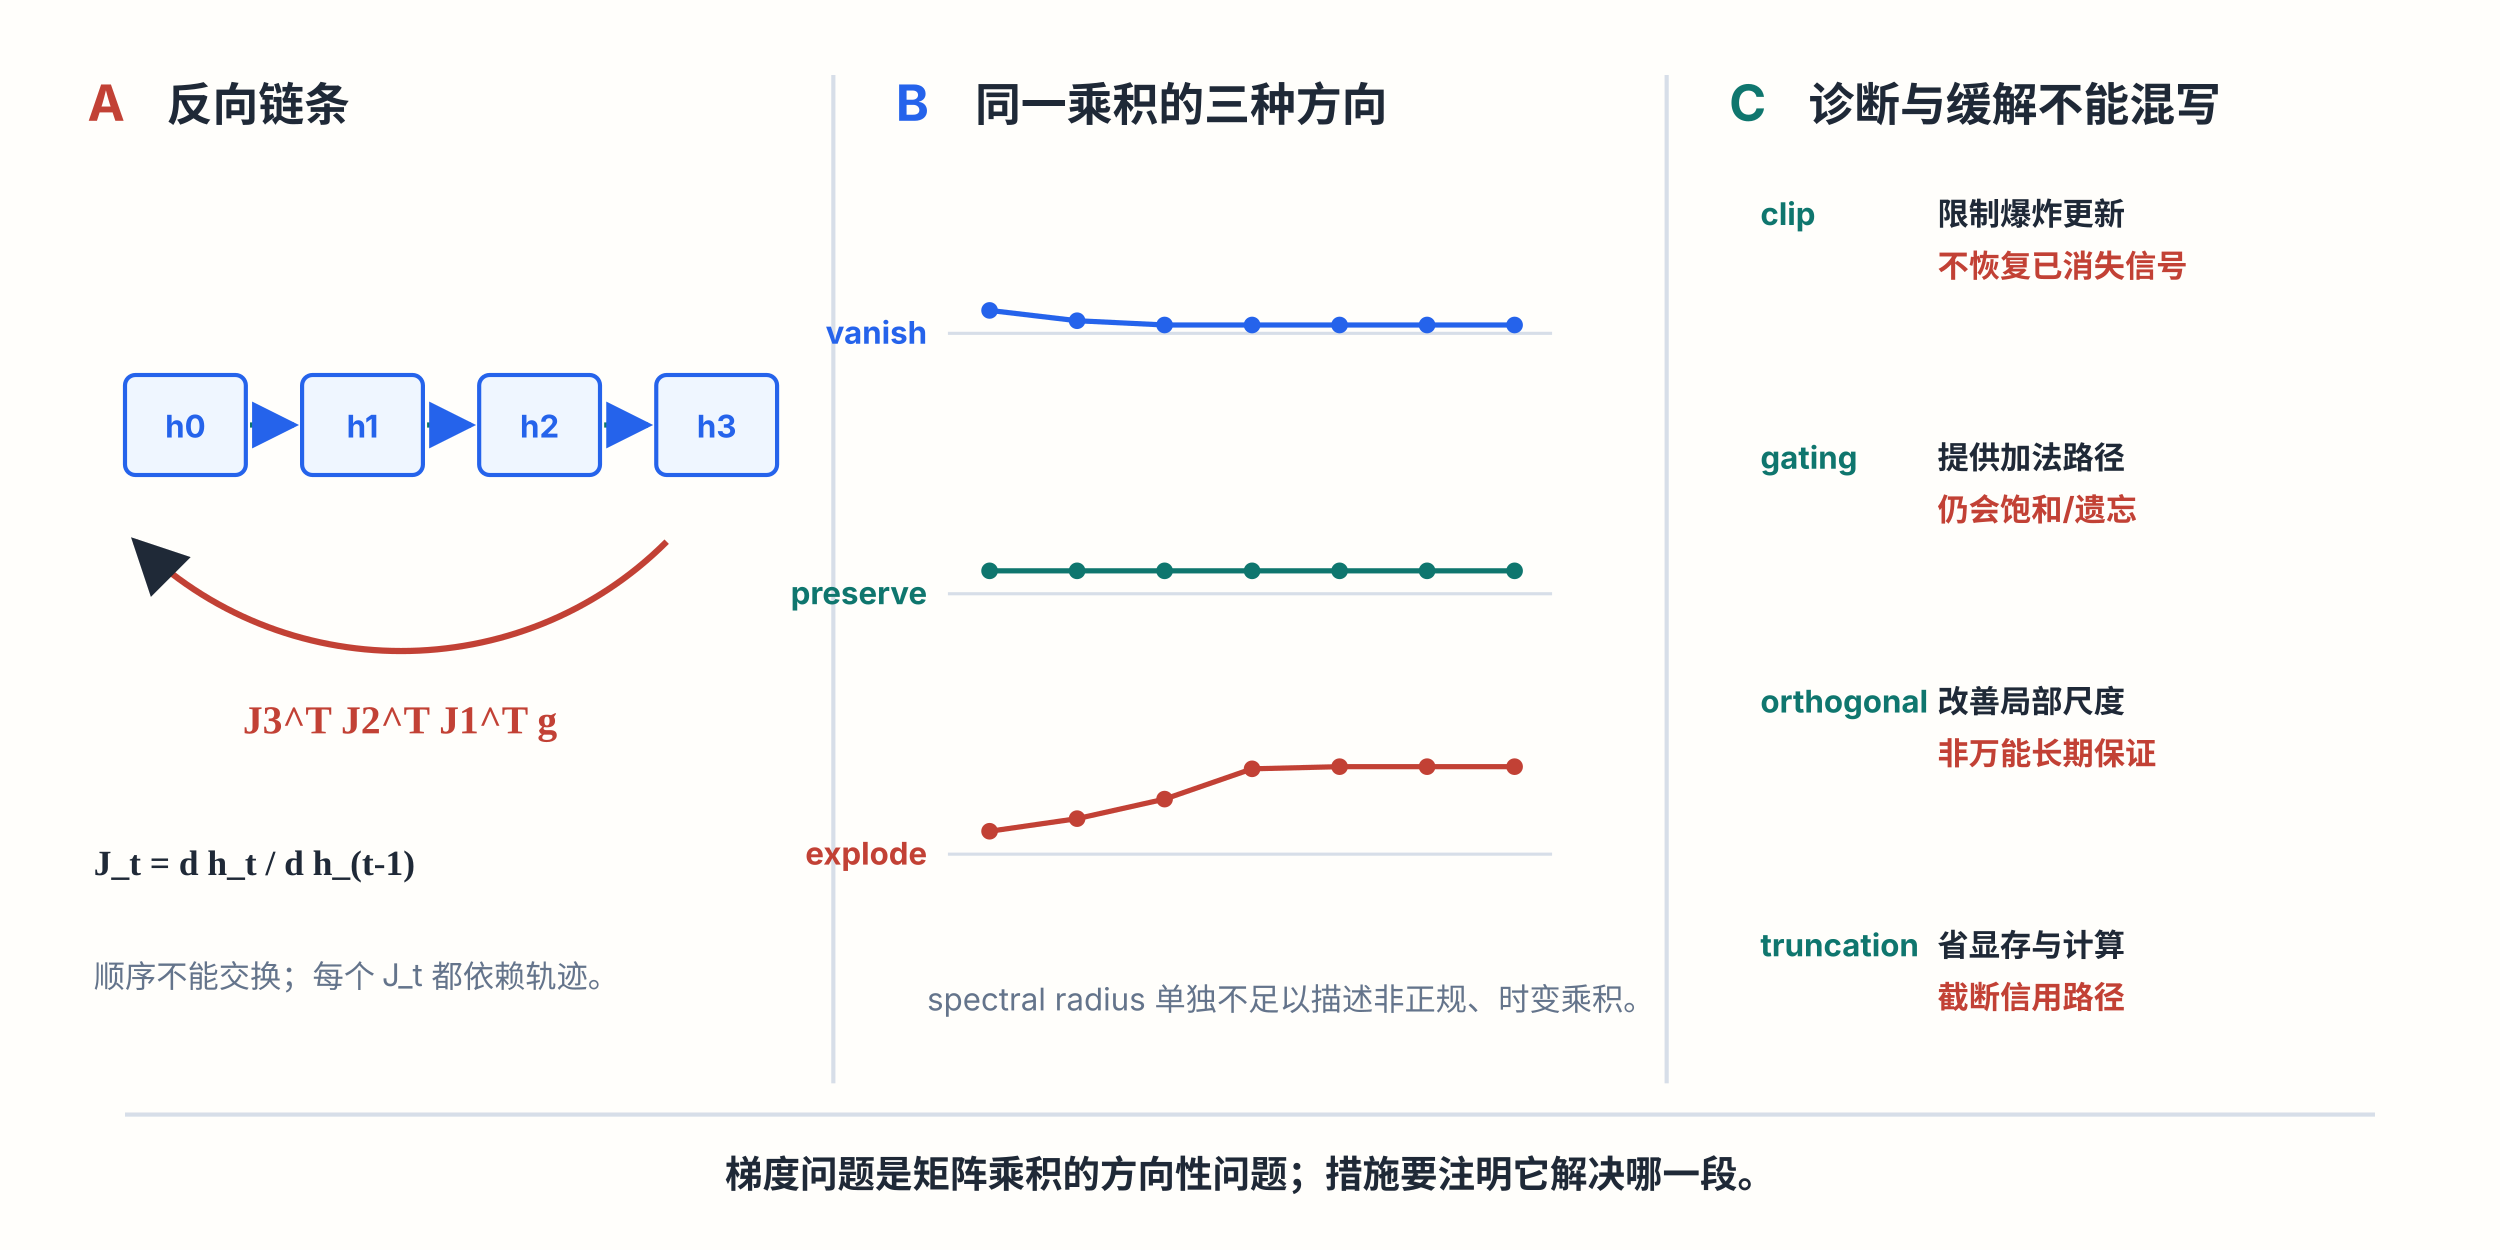
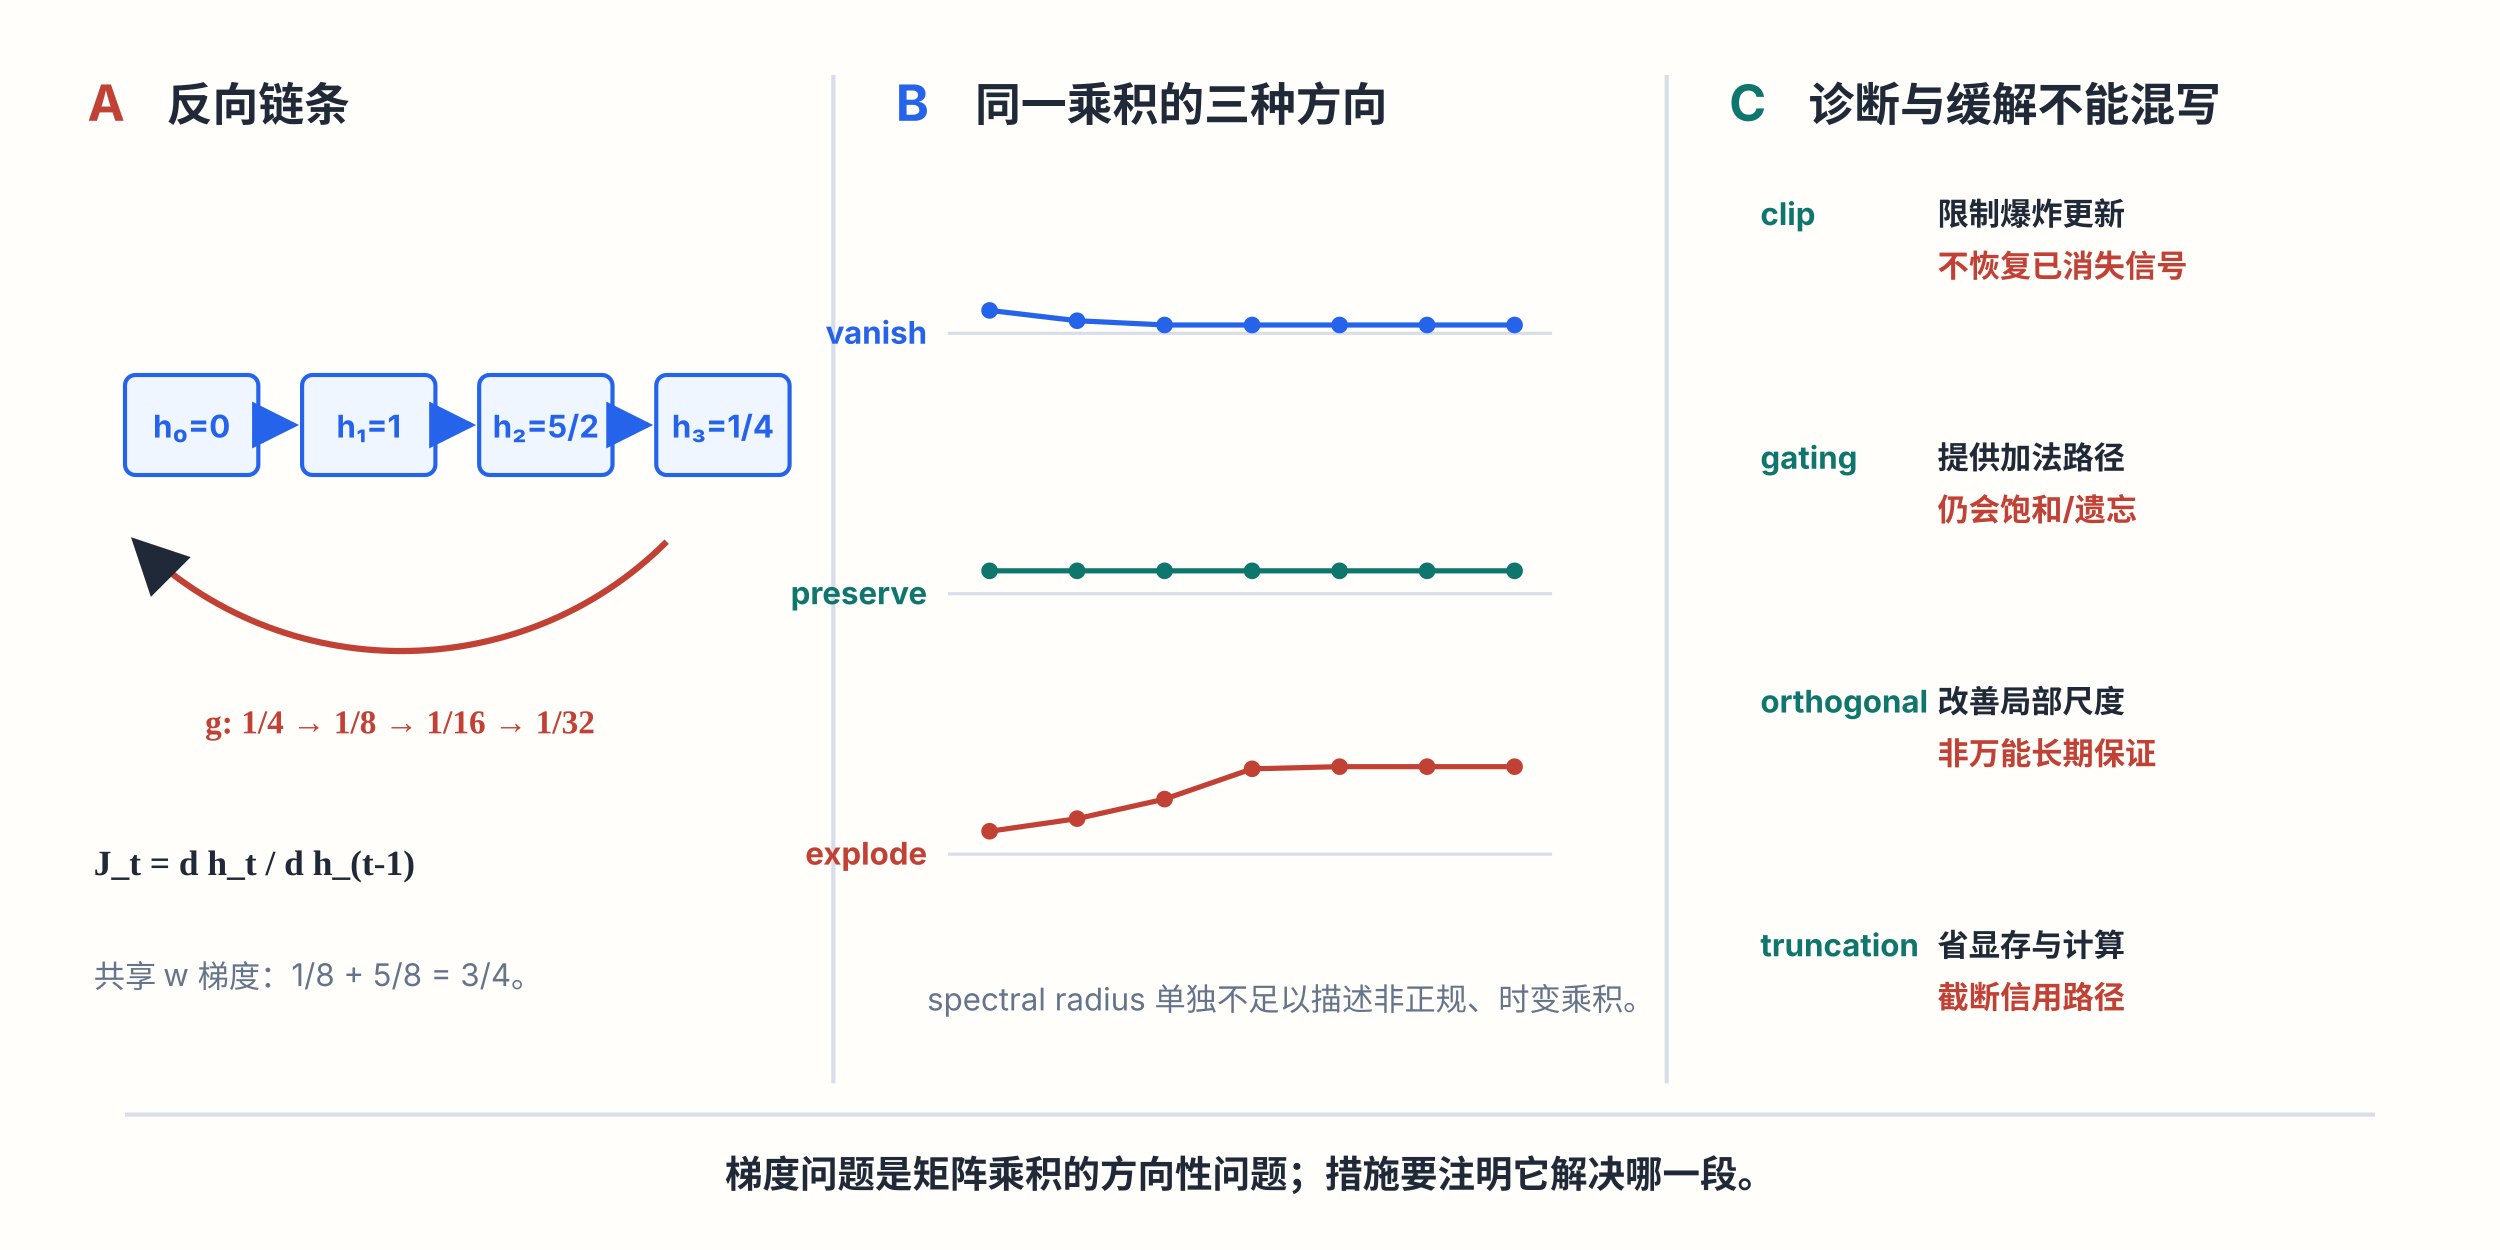
<svg xmlns="http://www.w3.org/2000/svg" width="1200" height="600" viewBox="0 0 1200 600" role="img" aria-labelledby="title desc">
  <defs>
    <marker id="a0" markerWidth="9" markerHeight="9" refX="8" refY="4.5" orient="auto">
      <path d="M0 0L9 4.5L0 9Z" fill="#C24135" />
    </marker>
    <marker id="a1" markerWidth="9" markerHeight="9" refX="8" refY="4.5" orient="auto">
      <path d="M0 0L9 4.5L0 9Z" fill="#2563EB" />
    </marker>
    <marker id="a2" markerWidth="9" markerHeight="9" refX="8" refY="4.5" orient="auto">
      <path d="M0 0L9 4.5L0 9Z" fill="#0F766E" />
    </marker>
    <marker id="a3" markerWidth="9" markerHeight="9" refX="8" refY="4.5" orient="auto">
      <path d="M0 0L9 4.5L0 9Z" fill="#1F2937" />
    </marker>
    <style>text{font-family:Inter,"PingFang SC","Noto Sans CJK SC",sans-serif}.math{font-family:STIX Two Text,"Times New Roman",serif}</style>
  </defs>
  <rect width="1200" height="600" fill="#FFFEFB" />
  <line x1="400" y1="36" x2="400" y2="520" stroke="#D7DEE8" stroke-width="2" />
  <line x1="800" y1="36" x2="800" y2="520" stroke="#D7DEE8" stroke-width="2" />
  <text x="42" y="58" font-size="24" font-weight="700" text-anchor="start" fill="#C24135">A</text>
  <text x="80" y="58" font-size="22" font-weight="700" text-anchor="start" fill="#1F2937">反向链条</text>
-   <rect x="60" y="180" width="58" height="48" rx="5" fill="#EFF6FF" stroke="#2563EB" stroke-width="2" />
-   <text x="89" y="210" font-size="15" font-weight="700" text-anchor="middle" fill="#2563EB">h0</text>
-   <line x1="120" y1="204" x2="141" y2="204" stroke="#0F766E" stroke-width="2.5" marker-end="url(#a1)" />
-   <rect x="145" y="180" width="58" height="48" rx="5" fill="#EFF6FF" stroke="#2563EB" stroke-width="2" />
-   <text x="174" y="210" font-size="15" font-weight="700" text-anchor="middle" fill="#2563EB">h1</text>
-   <line x1="205" y1="204" x2="226" y2="204" stroke="#0F766E" stroke-width="2.5" marker-end="url(#a1)" />
-   <rect x="230" y="180" width="58" height="48" rx="5" fill="#EFF6FF" stroke="#2563EB" stroke-width="2" />
-   <text x="259" y="210" font-size="15" font-weight="700" text-anchor="middle" fill="#2563EB">h2</text>
-   <line x1="290" y1="204" x2="311" y2="204" stroke="#0F766E" stroke-width="2.5" marker-end="url(#a1)" />
-   <rect x="315" y="180" width="58" height="48" rx="5" fill="#EFF6FF" stroke="#2563EB" stroke-width="2" />
-   <text x="344" y="210" font-size="15" font-weight="700" text-anchor="middle" fill="#2563EB">h3</text>
+   <rect x="60" y="180" width="64" height="48" rx="5" fill="#EFF6FF" stroke="#2563EB" stroke-width="2" />
+   <text x="92" y="210" font-size="15" font-weight="700" text-anchor="middle" fill="#2563EB">h₀=0</text>
+   <line x1="126" y1="204" x2="141" y2="204" stroke="#0F766E" stroke-width="2.5" marker-end="url(#a1)" />
+   <rect x="145" y="180" width="64" height="48" rx="5" fill="#EFF6FF" stroke="#2563EB" stroke-width="2" />
+   <text x="177" y="210" font-size="15" font-weight="700" text-anchor="middle" fill="#2563EB">h₁=1</text>
+   <line x1="211" y1="204" x2="226" y2="204" stroke="#0F766E" stroke-width="2.5" marker-end="url(#a1)" />
+   <rect x="230" y="180" width="64" height="48" rx="5" fill="#EFF6FF" stroke="#2563EB" stroke-width="2" />
+   <text x="262" y="210" font-size="15" font-weight="700" text-anchor="middle" fill="#2563EB">h₂=5/2</text>
+   <line x1="296" y1="204" x2="311" y2="204" stroke="#0F766E" stroke-width="2.5" marker-end="url(#a1)" />
+   <rect x="315" y="180" width="64" height="48" rx="5" fill="#EFF6FF" stroke="#2563EB" stroke-width="2" />
+   <text x="347" y="210" font-size="15" font-weight="700" text-anchor="middle" fill="#2563EB">h₃=1/4</text>
  <path d="M320 260 C250 330 135 330 65 260" fill="none" stroke="#C24135" stroke-width="3" marker-end="url(#a3)" />
-   <text x="192" y="352" font-size="19" font-weight="700" text-anchor="middle" fill="#C24135" class="math">J3^T J2^T J1^T g</text>
+   <text x="192" y="352" font-size="16" font-weight="700" text-anchor="middle" fill="#C24135" class="math">g: 1/4 → 1/8 → 1/16 → 1/32</text>
  <text x="45" y="420" font-size="17" font-weight="700" text-anchor="start" fill="#1F2937" class="math">J_t = d h_t / d h_(t-1)</text>
-   <text x="45" y="474" font-size="15" font-weight="400" text-anchor="start" fill="#64748B">顺序不能交换；每个 J_t 都依赖轨迹。</text>
+   <text x="45" y="474" font-size="15" font-weight="400" text-anchor="start" fill="#64748B">共享 w 梯度：1/8 + 5/8 = 3/4。</text>
  <text x="430" y="58" font-size="24" font-weight="700" text-anchor="start" fill="#2563EB">B</text>
  <text x="468" y="58" font-size="22" font-weight="700" text-anchor="start" fill="#1F2937">同一乘积的三种方向</text>
  <line x1="455" y1="160" x2="745" y2="160" stroke="#D7DEE8" stroke-width="1.5" />
  <text x="445" y="165" font-size="15" font-weight="700" text-anchor="end" fill="#2563EB">vanish</text>
  <circle cx="475" cy="149.0" r="3.5" fill="#2563EB" stroke="#2563EB" stroke-width="1" />
  <circle cx="517" cy="153.95" r="3.5" fill="#2563EB" stroke="#2563EB" stroke-width="1" />
  <circle cx="559" cy="156" r="3.5" fill="#2563EB" stroke="#2563EB" stroke-width="1" />
  <circle cx="601" cy="156" r="3.5" fill="#2563EB" stroke="#2563EB" stroke-width="1" />
  <circle cx="643" cy="156" r="3.5" fill="#2563EB" stroke="#2563EB" stroke-width="1" />
  <circle cx="685" cy="156" r="3.5" fill="#2563EB" stroke="#2563EB" stroke-width="1" />
  <circle cx="727" cy="156" r="3.5" fill="#2563EB" stroke="#2563EB" stroke-width="1" />
  <path d="M475 149.0 L517 153.95 L559 156 L601 156 L643 156 L685 156 L727 156" fill="none" stroke="#2563EB" stroke-width="2.5" />
  <line x1="455" y1="285" x2="745" y2="285" stroke="#D7DEE8" stroke-width="1.5" />
  <text x="445" y="290" font-size="15" font-weight="700" text-anchor="end" fill="#0F766E">preserve</text>
  <circle cx="475" cy="274.0" r="3.5" fill="#0F766E" stroke="#0F766E" stroke-width="1" />
  <circle cx="517" cy="274.0" r="3.5" fill="#0F766E" stroke="#0F766E" stroke-width="1" />
  <circle cx="559" cy="274.0" r="3.5" fill="#0F766E" stroke="#0F766E" stroke-width="1" />
  <circle cx="601" cy="274.0" r="3.5" fill="#0F766E" stroke="#0F766E" stroke-width="1" />
  <circle cx="643" cy="274.0" r="3.5" fill="#0F766E" stroke="#0F766E" stroke-width="1" />
  <circle cx="685" cy="274.0" r="3.5" fill="#0F766E" stroke="#0F766E" stroke-width="1" />
  <circle cx="727" cy="274.0" r="3.5" fill="#0F766E" stroke="#0F766E" stroke-width="1" />
  <path d="M475 274.0 L517 274.0 L559 274.0 L601 274.0 L643 274.0 L685 274.0 L727 274.0" fill="none" stroke="#0F766E" stroke-width="2.5" />
  <line x1="455" y1="410" x2="745" y2="410" stroke="#D7DEE8" stroke-width="1.5" />
  <text x="445" y="415" font-size="15" font-weight="700" text-anchor="end" fill="#C24135">explode</text>
  <circle cx="475" cy="399.0" r="3.5" fill="#C24135" stroke="#C24135" stroke-width="1" />
  <circle cx="517" cy="392.95" r="3.5" fill="#C24135" stroke="#C24135" stroke-width="1" />
  <circle cx="559" cy="383.572" r="3.5" fill="#C24135" stroke="#C24135" stroke-width="1" />
  <circle cx="601" cy="369.037" r="3.5" fill="#C24135" stroke="#C24135" stroke-width="1" />
  <circle cx="643" cy="368" r="3.5" fill="#C24135" stroke="#C24135" stroke-width="1" />
  <circle cx="685" cy="368" r="3.5" fill="#C24135" stroke="#C24135" stroke-width="1" />
  <circle cx="727" cy="368" r="3.5" fill="#C24135" stroke="#C24135" stroke-width="1" />
  <path d="M475 399.0 L517 392.95 L559 383.572 L601 369.037 L643 368 L685 368 L727 368" fill="none" stroke="#C24135" stroke-width="2.5" />
  <text x="445" y="485" font-size="15" font-weight="400" text-anchor="start" fill="#64748B">spectral radius 单独不足以描述非正规、时变乘积。</text>
  <text x="830" y="58" font-size="24" font-weight="700" text-anchor="start" fill="#0F766E">C</text>
  <text x="868" y="58" font-size="22" font-weight="700" text-anchor="start" fill="#1F2937">诊断与缓解不能混写</text>
  <text x="845" y="108" font-size="15" font-weight="700" text-anchor="start" fill="#0F766E">clip</text>
  <text x="930" y="108" font-size="15" font-weight="650" text-anchor="start" fill="#1F2937">限制爆炸更新</text>
  <text x="930" y="133" font-size="15" font-weight="650" text-anchor="start" fill="#C24135">不恢复已消失信号</text>
  <text x="845" y="225" font-size="15" font-weight="700" text-anchor="start" fill="#0F766E">gating</text>
  <text x="930" y="225" font-size="15" font-weight="650" text-anchor="start" fill="#1F2937">提供加法路径</text>
  <text x="930" y="250" font-size="15" font-weight="650" text-anchor="start" fill="#C24135">仍会饱和/遗忘</text>
  <text x="845" y="342" font-size="15" font-weight="700" text-anchor="start" fill="#0F766E">orthogonal</text>
  <text x="930" y="342" font-size="15" font-weight="650" text-anchor="start" fill="#1F2937">改善局部尺度</text>
  <text x="930" y="367" font-size="15" font-weight="650" text-anchor="start" fill="#C24135">非万能长期保证</text>
  <text x="845" y="459" font-size="15" font-weight="700" text-anchor="start" fill="#0F766E">truncation</text>
  <text x="930" y="459" font-size="15" font-weight="650" text-anchor="start" fill="#1F2937">省显存与计算</text>
  <text x="930" y="484" font-size="15" font-weight="650" text-anchor="start" fill="#C24135">截断信用路径</text>
  <line x1="60" y1="535" x2="1140" y2="535" stroke="#D7DEE8" stroke-width="2" />
  <text x="600" y="570" font-size="18" font-weight="650" text-anchor="middle" fill="#1F2937">梯度问题是矩阵乘积的方向性问题；措施要注明它解决哪一段。</text>
</svg>
